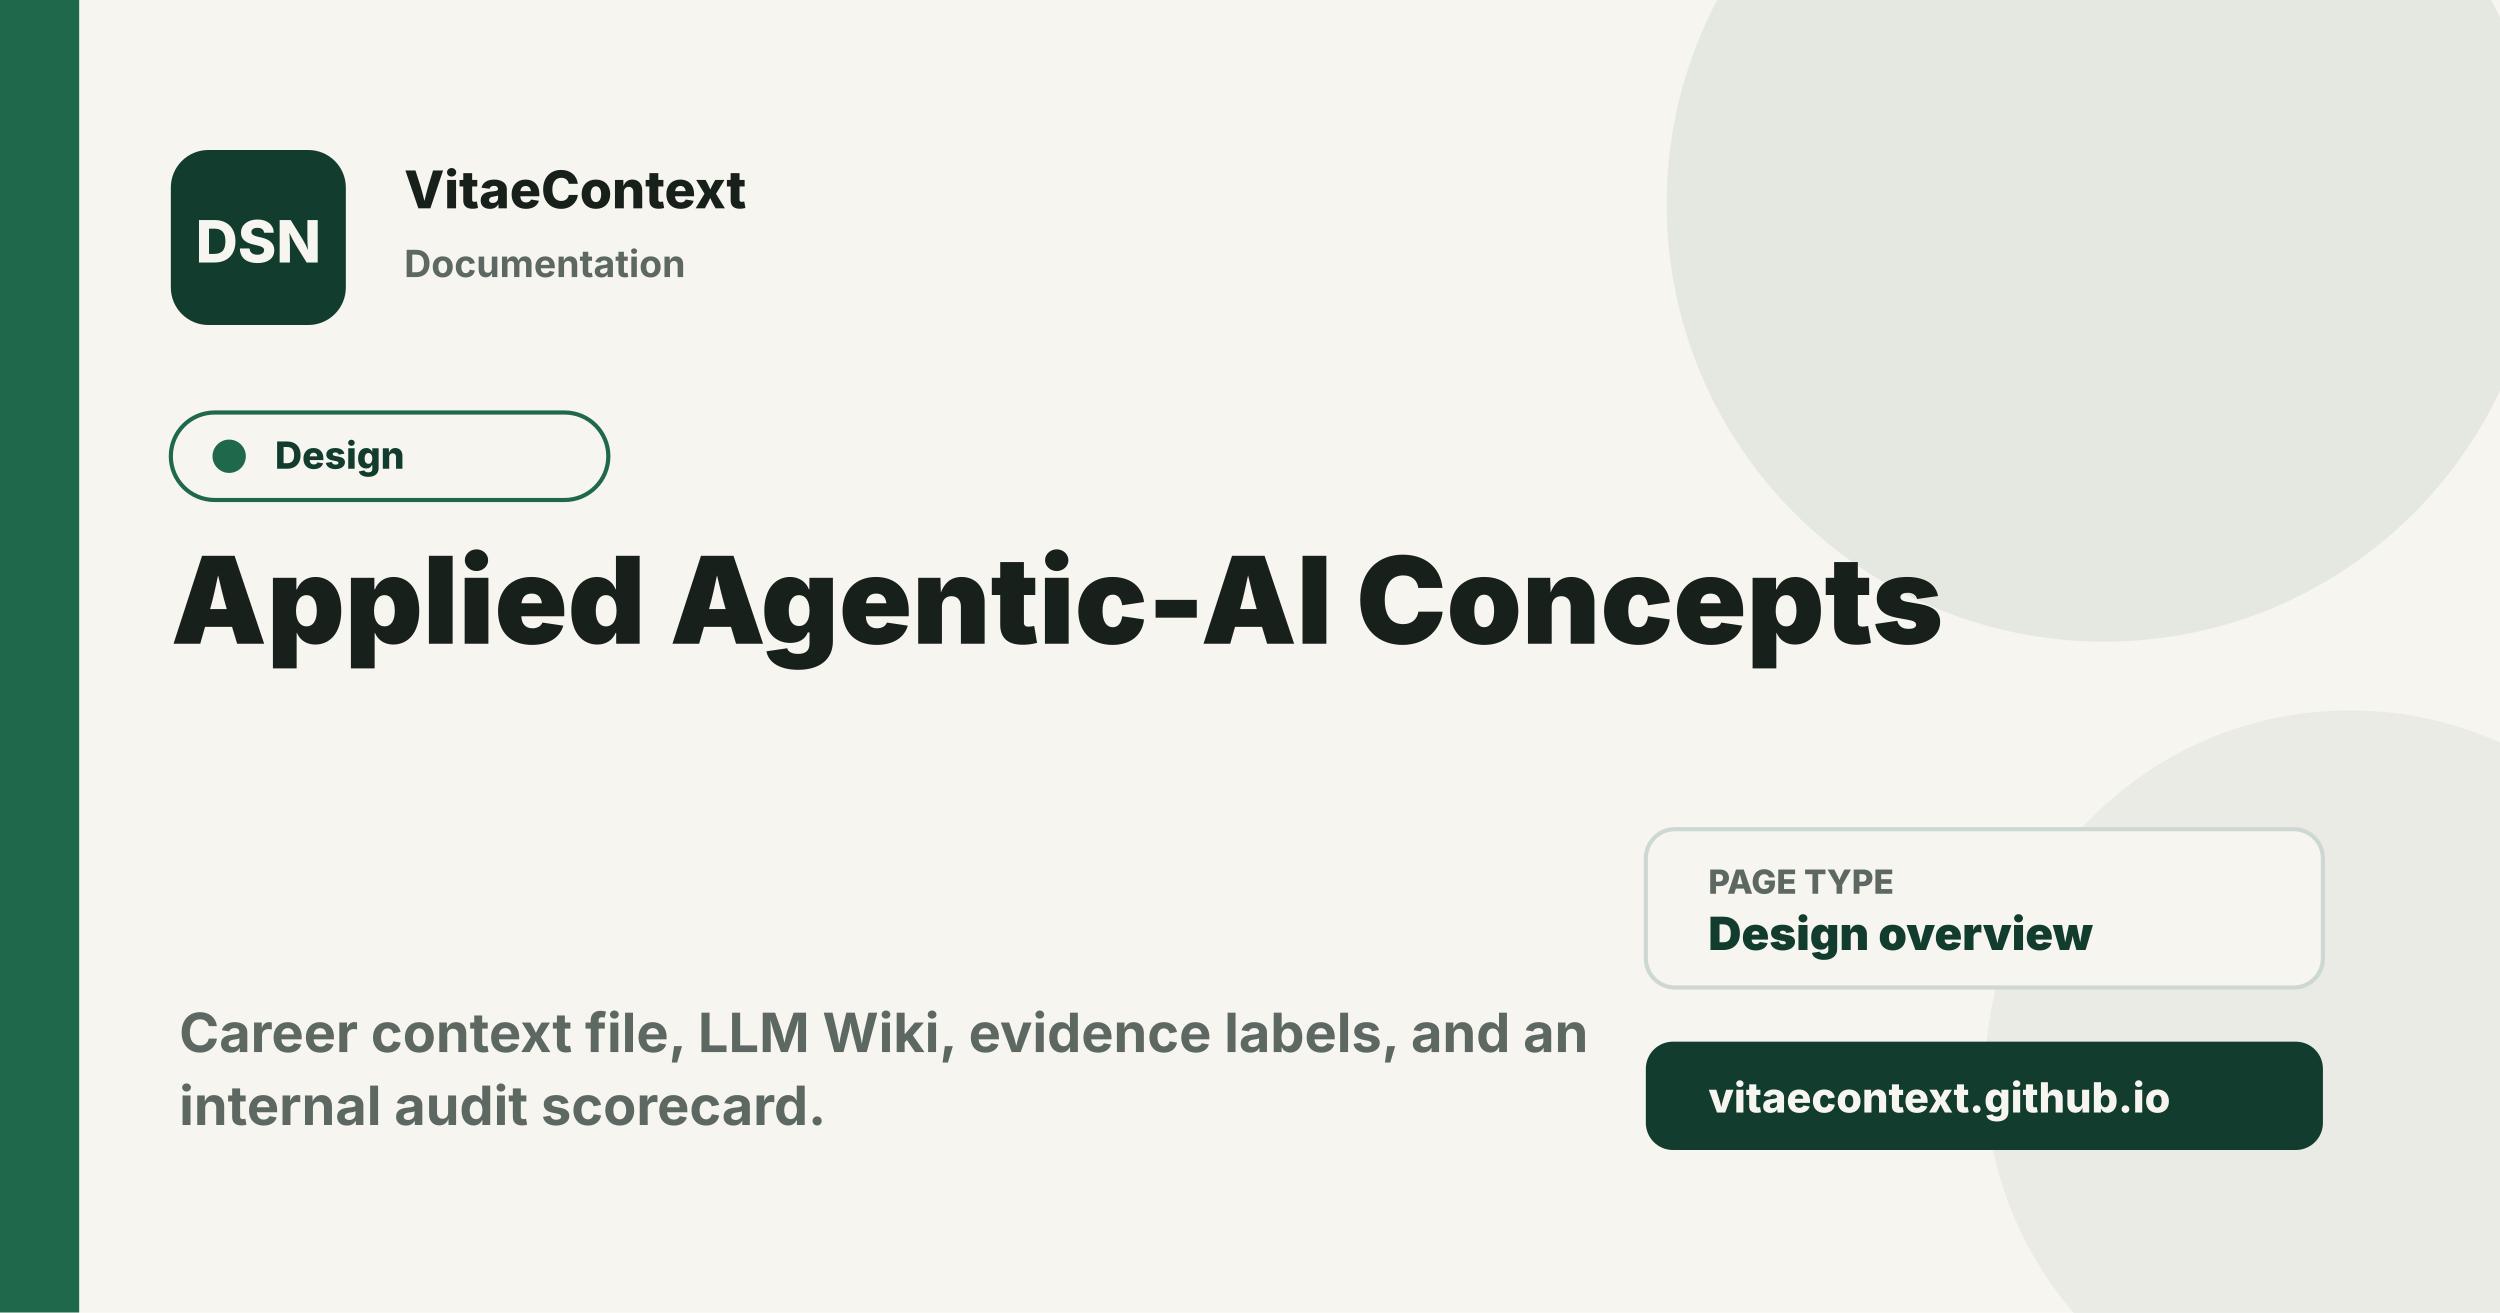
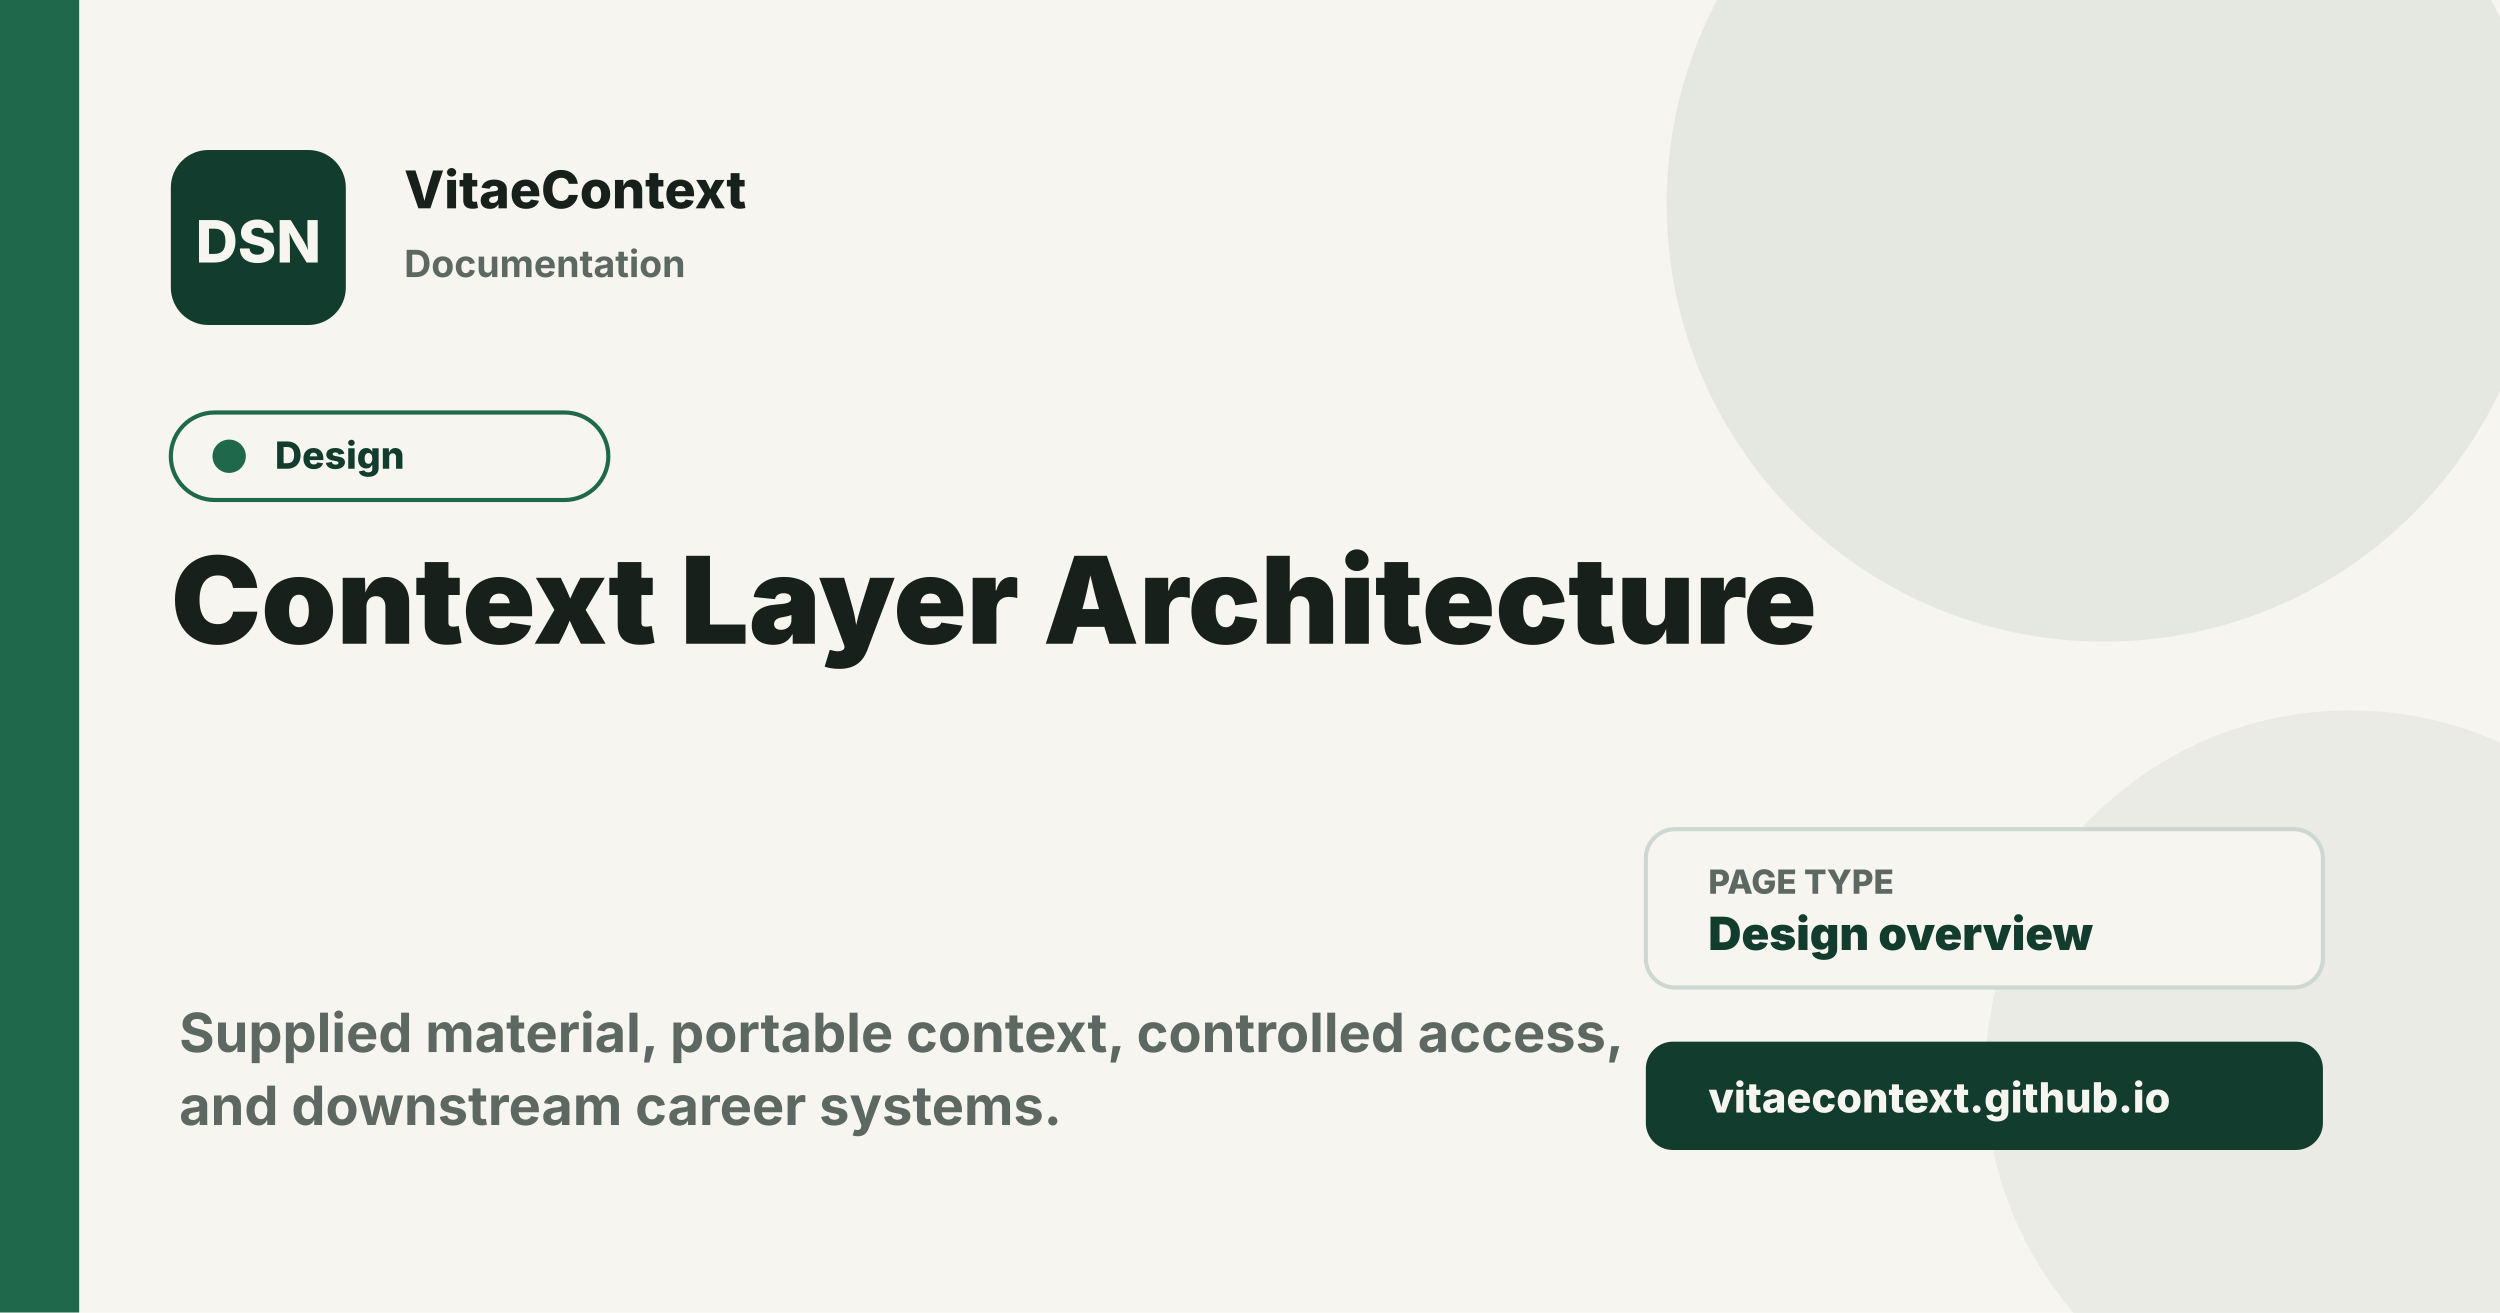
<svg xmlns="http://www.w3.org/2000/svg" width="1200" height="630" viewBox="0 0 1200 630">
  <rect width="1200" height="630" fill="#F7F5EF" />
  <rect x="0" y="0" width="1200" height="630" fill="#F7F5EF" />
  <rect x="0" y="0" width="38" height="630" fill="#1F684B" />
  <circle cx="1010" cy="98" r="210" fill="#1F684B" opacity="0.09" />
  <circle cx="1128" cy="516" r="175" fill="#123C2D" opacity="0.06" />
  <g transform="translate(82 72)">
    <rect x="0" y="0" width="84" height="84" rx="18" fill="#123C2D" />
    <text x="42" y="54" text-anchor="middle" font-family="Inter, Arial, sans-serif" font-size="28" font-weight="800" fill="#F7F5EF">DSN</text>
    <text x="112" y="28" font-family="Inter, Arial, sans-serif" font-size="25" font-weight="800" fill="#18201C">VitaeContext</text>
    <text x="112" y="61" font-family="Inter, Arial, sans-serif" font-size="18" font-weight="650" fill="#5C6861">Documentation</text>
  </g>
  <g transform="translate(82 198)">
    <rect x="0" y="0" width="210" height="42" rx="21" fill="#F7F5EF" stroke="#1F684B" stroke-width="2" />
    <circle cx="28" cy="21" r="8" fill="#1F684B" />
    <text x="50" y="27" font-family="Inter, Arial, sans-serif" font-size="18" font-weight="800" fill="#123C2D">Design</text>
  </g>
  <text x="82" y="309" font-family="Inter, Arial, sans-serif" font-size="58" font-weight="850" fill="#18201C">
-     <tspan x="82" dy="0">Applied Agentic-AI Concepts</tspan>
+     <tspan x="82" dy="0">Context Layer Architecture</tspan>
  </text>
  <text x="86" y="505" font-family="Inter, Arial, sans-serif" font-size="26" font-weight="650" fill="#5C6861">
-     <tspan x="86" dy="0">Career context file, LLM Wiki, evidence labels, and an</tspan>
-     <tspan x="86" dy="35">internal audit scorecard.</tspan>
+     <tspan x="86" dy="0">Supplied material, portable context, controlled access,</tspan>
+     <tspan x="86" dy="35">and downstream career systems.</tspan>
  </text>
  <g transform="translate(790 398)">
    <rect x="0" y="0" width="325" height="76" rx="14" fill="#F7F5EF" stroke="#CED8D2" stroke-width="2" />
    <text x="30" y="31" font-family="Inter, Arial, sans-serif" font-size="16" font-weight="800" fill="#5C6861">PAGE TYPE</text>
    <text x="30" y="58" font-family="Inter, Arial, sans-serif" font-size="22" font-weight="850" fill="#123C2D">Design overview</text>
  </g>
  <g transform="translate(790 500)">
    <rect x="0" y="0" width="325" height="52" rx="13" fill="#123C2D" />
    <text x="30" y="34" font-family="Inter, Arial, sans-serif" font-size="20" font-weight="800" fill="#F7F5EF">vitaecontext.github.io</text>
  </g>
</svg>
